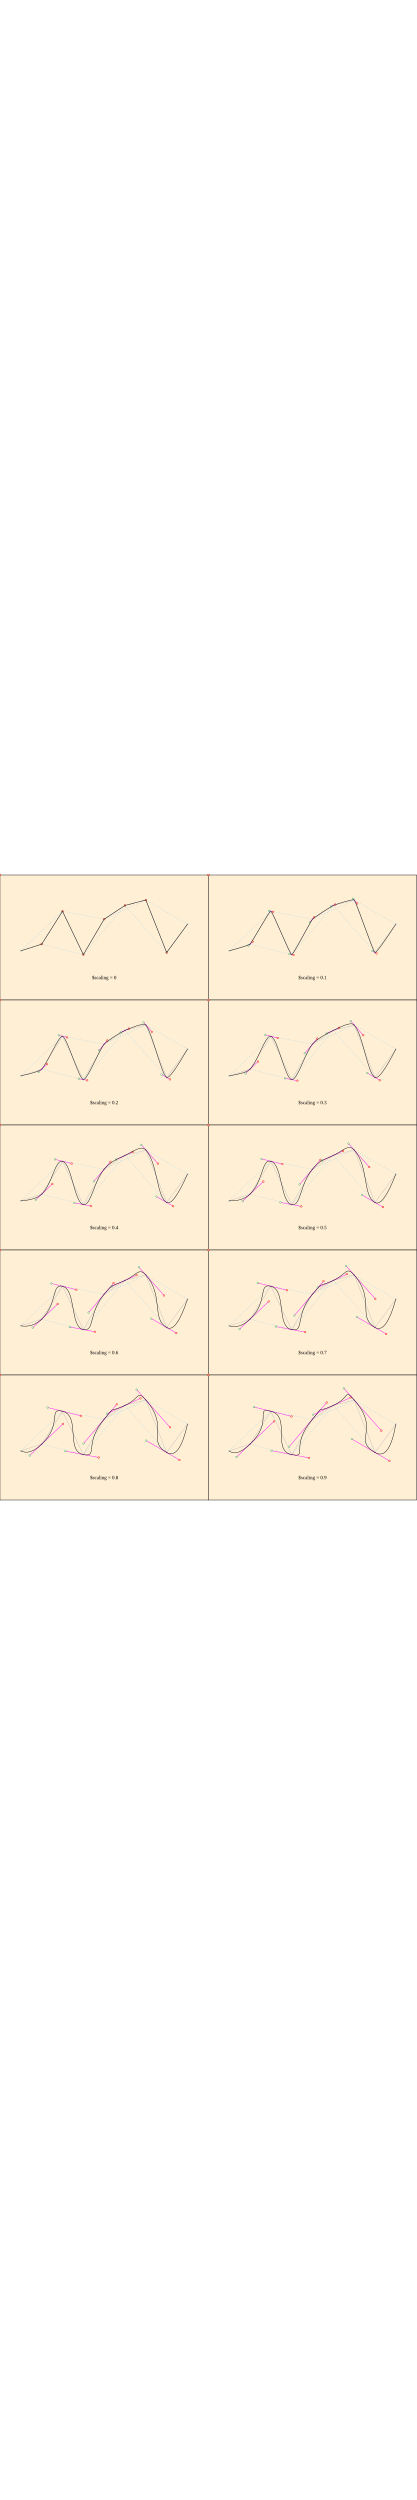
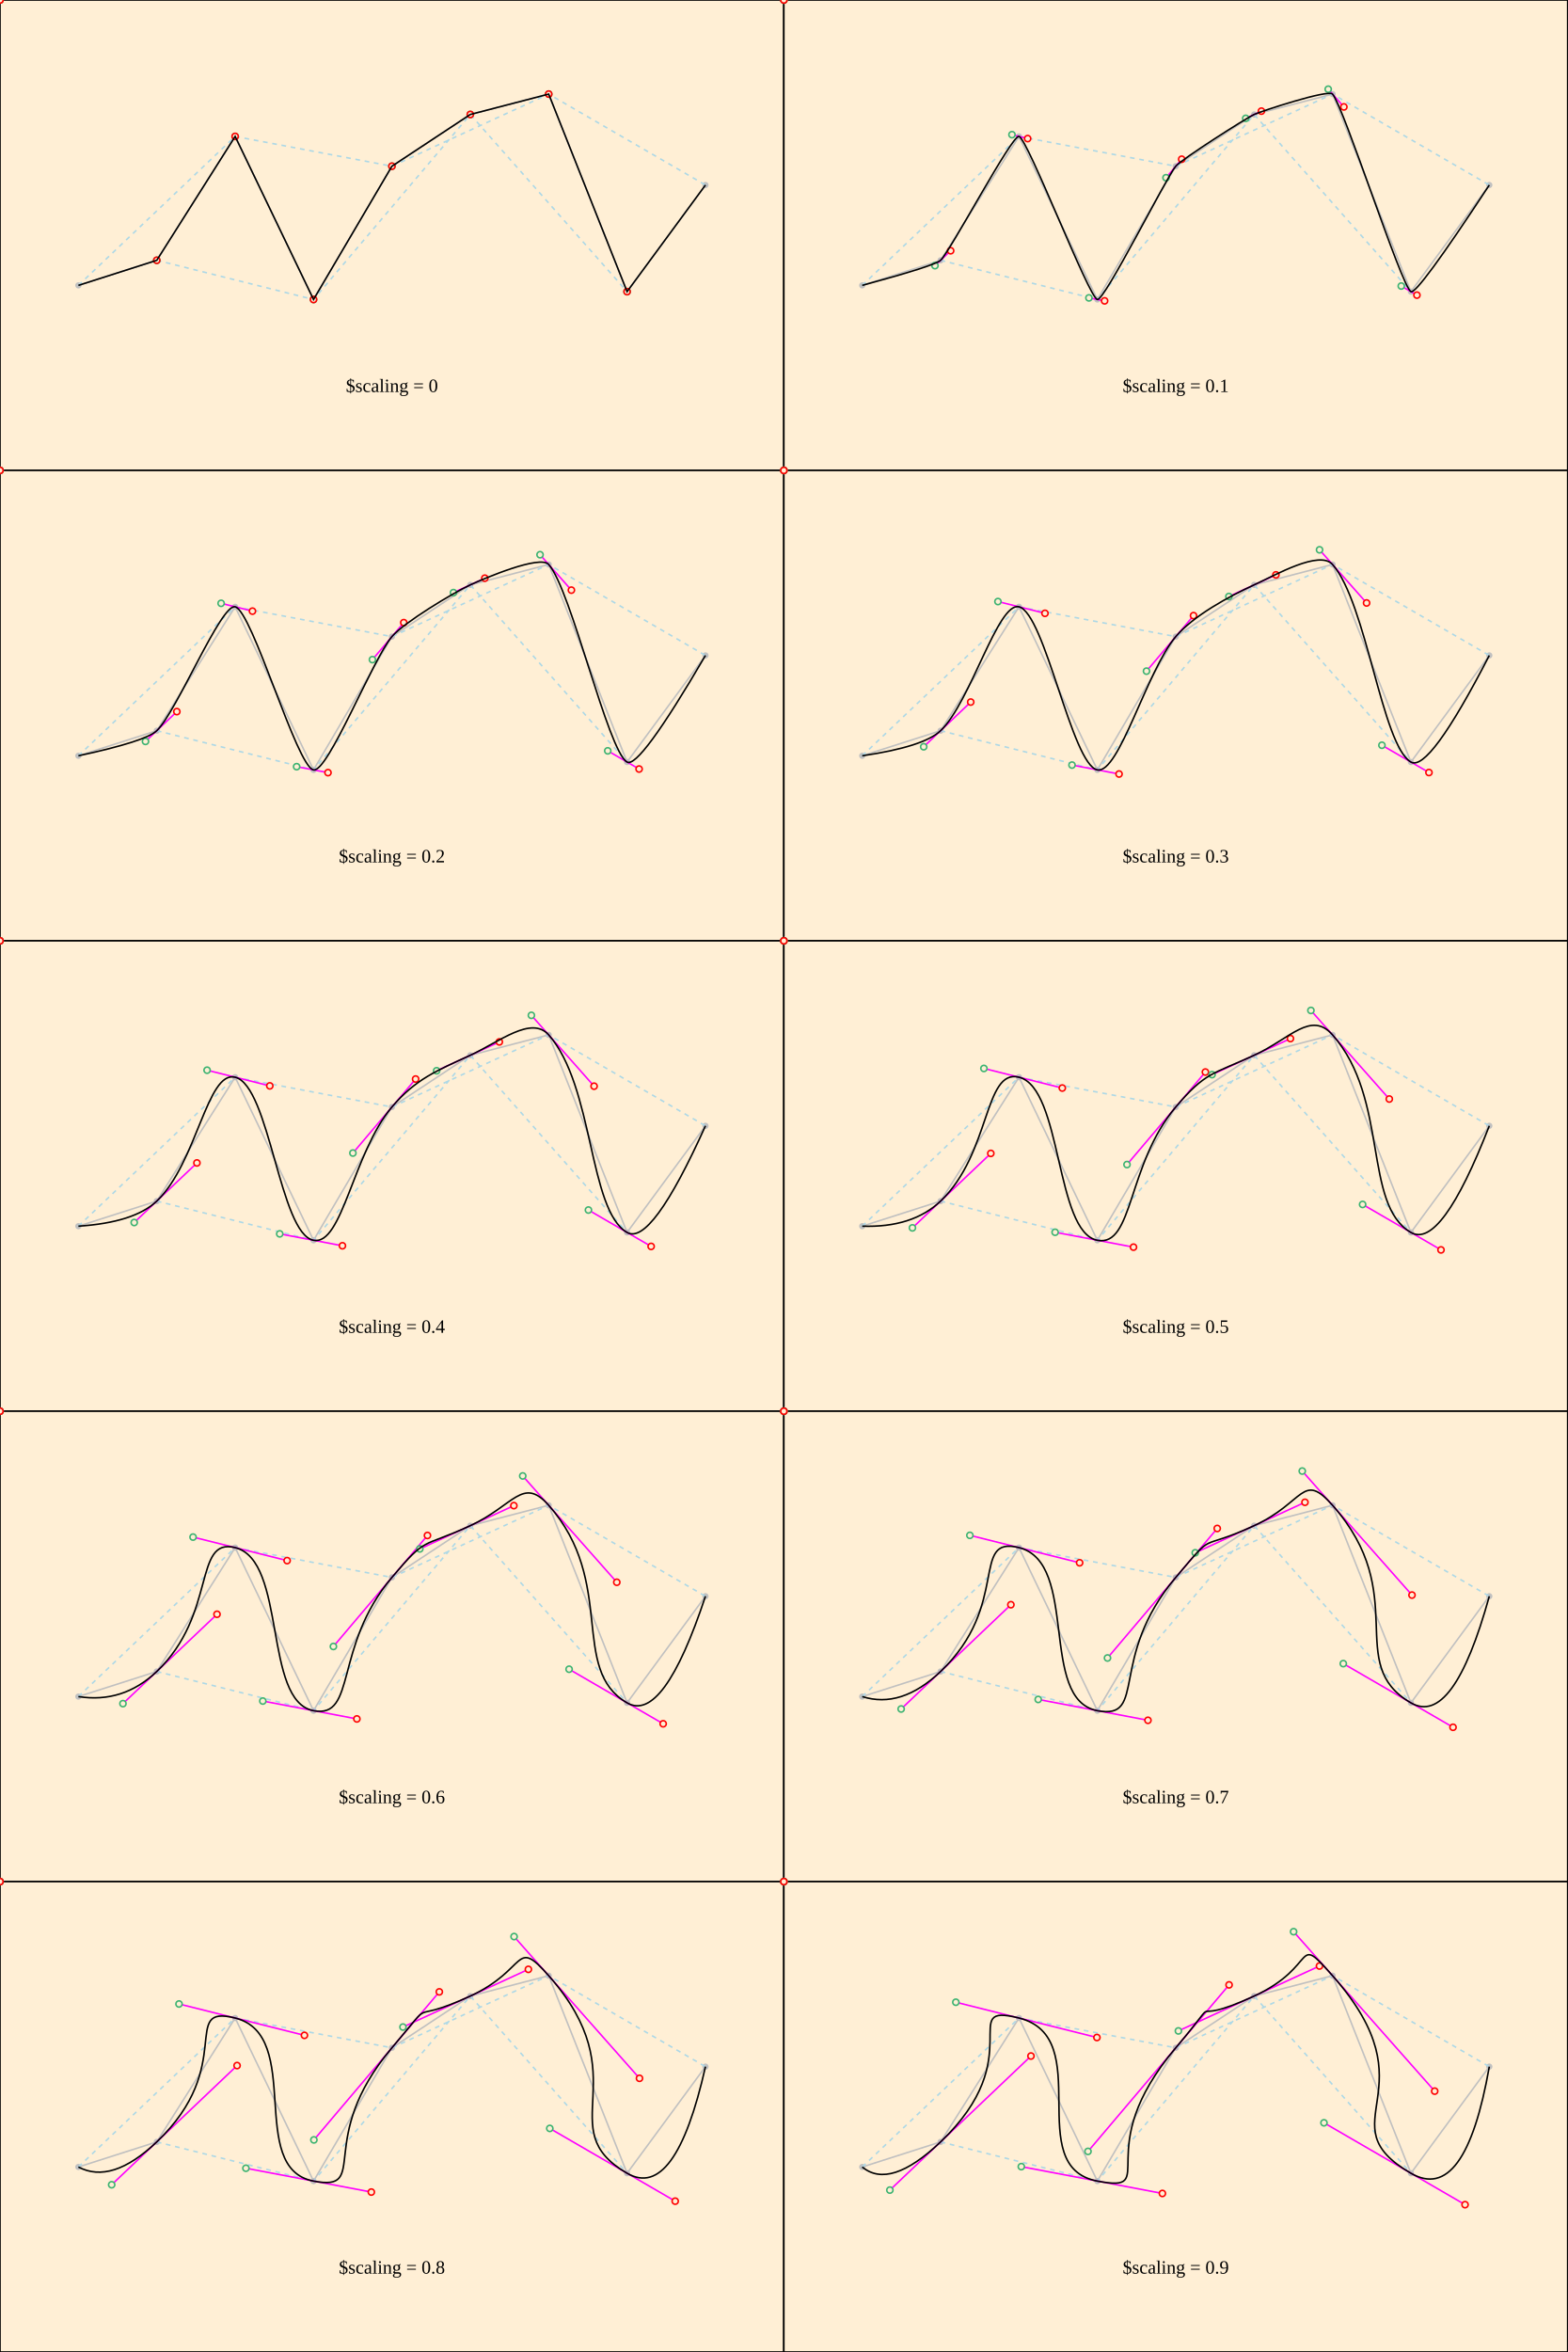
- <svg xmlns="http://www.w3.org/2000/svg" width="100" height="600" viewBox="0 0 1000 1800">
+ <svg xmlns="http://www.w3.org/2000/svg" width="1000" viewBox="0 0 1000 1500" preserveAspectRatio="xMinYMin meet">
  <g transform="translate(0, 0)">
    <g>
      <style type="text/css">
            .backgroundColor {
                fill: papayawhip;
            }
            .mainLine {
                fill: none;
                stroke: silver;
                stroke-width: 1;
            }
            .mainCircle {
                fill: silver;
            }
            .alternatingLine {
                fill: none;
                stroke: lightblue;
                stroke-width: 1;
                stroke-dasharray: 3 3;
            }
            .anchorLine {
                stroke: magenta;
                stroke-width: 1;
            }
            .anchorCircle1 {
                stroke: mediumseagreen;
                stroke-width: 1;
                fill: papayawhip;
            }
            .anchorCircle2 {
                stroke: red;
                stroke-width: 1;
                fill: papayawhip;
            }</style>
      <rect x="0" y="0" width="500" height="300" stroke="black" stroke-width="1" class="backgroundColor" />
      <circle class="mainCircle" cx="50" cy="182" r="2" />
      <circle class="mainCircle" cx="100" cy="166" r="2" />
      <circle class="mainCircle" cx="150" cy="87" r="2" />
      <circle class="mainCircle" cx="200" cy="191" r="2" />
      <circle class="mainCircle" cx="250" cy="106" r="2" />
      <circle class="mainCircle" cx="300" cy="73" r="2" />
      <circle class="mainCircle" cx="350" cy="60" r="2" />
      <circle class="mainCircle" cx="400" cy="186" r="2" />
      <circle class="mainCircle" cx="450" cy="118" r="2" />
      <polyline class="mainLine" points="50,182 100,166 150,87 200,191 250,106 300,73 350,60 400,186 450,118" />
      <polyline class="alternatingLine" points="100,166 200,191 300,73 400,186" />
      <polyline class="alternatingLine" points="50,182 150,87 250,106 350,60 450,118" />
      <line class="anchorLine" x1="100" y1="166" x2="100" y2="166" />
      <circle class="anchorCircle1" cx="100" cy="166" r="2" />
      <circle class="anchorCircle2" cx="100" cy="166" r="2" />
      <line class="anchorLine" x1="150" y1="87" x2="150" y2="87" />
      <circle class="anchorCircle1" cx="150" cy="87" r="2" />
      <circle class="anchorCircle2" cx="150" cy="87" r="2" />
      <line class="anchorLine" x1="200" y1="191" x2="200" y2="191" />
      <circle class="anchorCircle1" cx="200" cy="191" r="2" />
      <circle class="anchorCircle2" cx="200" cy="191" r="2" />
      <line class="anchorLine" x1="250" y1="106" x2="250" y2="106" />
      <circle class="anchorCircle1" cx="250" cy="106" r="2" />
      <circle class="anchorCircle2" cx="250" cy="106" r="2" />
      <line class="anchorLine" x1="300" y1="73" x2="300" y2="73" />
      <circle class="anchorCircle1" cx="300" cy="73" r="2" />
      <circle class="anchorCircle2" cx="300" cy="73" r="2" />
      <line class="anchorLine" x1="350" y1="60" x2="350" y2="60" />
      <circle class="anchorCircle1" cx="350" cy="60" r="2" />
      <circle class="anchorCircle2" cx="350" cy="60" r="2" />
      <line class="anchorLine" x1="400" y1="186" x2="400" y2="186" />
      <circle class="anchorCircle1" cx="400" cy="186" r="2" />
      <circle class="anchorCircle2" cx="400" cy="186" r="2" />
      <line class="anchorLine" x1="" y1="" x2="" y2="" />
      <circle class="anchorCircle1" cx="" cy="" r="2" />
      <circle class="anchorCircle2" cx="" cy="" r="2" />
      <line class="anchorLine" x1="" y1="" x2="" y2="" />
      <circle class="anchorCircle1" cx="" cy="" r="2" />
      <circle class="anchorCircle2" cx="" cy="" r="2" />
      <path d="M50,182 Q100,166 100,166 C100,166 150,87 150,87 C150,87 200,191 200,191 C200,191 250,106 250,106 C250,106 300,73 300,73 C300,73 350,60 350,60 C350,60 400,186 400,186 Q400,186 450,118" stroke="black" stroke-width="1" fill="none" />
    </g>
    <text x="250" y="250" text-anchor="middle">$scaling = 0</text>
  </g>
  <g transform="translate(500, 0)">
    <g>
      <style type="text/css">
            .backgroundColor {
                fill: papayawhip;
            }
            .mainLine {
                fill: none;
                stroke: silver;
                stroke-width: 1;
            }
            .mainCircle {
                fill: silver;
            }
            .alternatingLine {
                fill: none;
                stroke: lightblue;
                stroke-width: 1;
                stroke-dasharray: 3 3;
            }
            .anchorLine {
                stroke: magenta;
                stroke-width: 1;
            }
            .anchorCircle1 {
                stroke: mediumseagreen;
                stroke-width: 1;
                fill: papayawhip;
            }
            .anchorCircle2 {
                stroke: red;
                stroke-width: 1;
                fill: papayawhip;
            }</style>
      <rect x="0" y="0" width="500" height="300" stroke="black" stroke-width="1" class="backgroundColor" />
      <circle class="mainCircle" cx="50" cy="182" r="2" />
      <circle class="mainCircle" cx="100" cy="166" r="2" />
      <circle class="mainCircle" cx="150" cy="87" r="2" />
      <circle class="mainCircle" cx="200" cy="191" r="2" />
      <circle class="mainCircle" cx="250" cy="106" r="2" />
      <circle class="mainCircle" cx="300" cy="73" r="2" />
      <circle class="mainCircle" cx="350" cy="60" r="2" />
      <circle class="mainCircle" cx="400" cy="186" r="2" />
      <circle class="mainCircle" cx="450" cy="118" r="2" />
      <polyline class="mainLine" points="50,182 100,166 150,87 200,191 250,106 300,73 350,60 400,186 450,118" />
      <polyline class="alternatingLine" points="100,166 200,191 300,73 400,186" />
      <polyline class="alternatingLine" points="50,182 150,87 250,106 350,60 450,118" />
      <line class="anchorLine" x1="96.404" y1="169.416" x2="106.404" y2="159.916" />
      <circle class="anchorCircle1" cx="96.404" cy="169.416" r="2" />
      <circle class="anchorCircle2" cx="106.404" cy="159.916" r="2" />
      <line class="anchorLine" x1="145.524" y1="85.881" x2="155.524" y2="88.381" />
      <circle class="anchorCircle1" cx="145.524" cy="85.881" r="2" />
      <circle class="anchorCircle2" cx="155.524" cy="88.381" r="2" />
      <line class="anchorLine" x1="194.608" y1="189.976" x2="204.608" y2="191.876" />
      <circle class="anchorCircle1" cx="194.608" cy="189.976" r="2" />
      <circle class="anchorCircle2" cx="204.608" cy="191.876" r="2" />
      <line class="anchorLine" x1="243.779" y1="113.341" x2="253.779" y2="101.541" />
      <circle class="anchorCircle1" cx="243.779" cy="113.341" r="2" />
      <circle class="anchorCircle2" cx="253.779" cy="101.541" r="2" />
      <line class="anchorLine" x1="294.63" y1="75.47" x2="304.63" y2="70.87" />
      <circle class="anchorCircle1" cx="294.63" cy="75.47" r="2" />
      <circle class="anchorCircle2" cx="304.63" cy="70.87" r="2" />
      <line class="anchorLine" x1="347.241" y1="56.882" x2="357.241" y2="68.182" />
      <circle class="anchorCircle1" cx="347.241" cy="56.882" r="2" />
      <circle class="anchorCircle2" cx="357.241" cy="68.182" r="2" />
      <line class="anchorLine" x1="393.837" y1="182.426" x2="403.837" y2="188.226" />
      <circle class="anchorCircle1" cx="393.837" cy="182.426" r="2" />
      <circle class="anchorCircle2" cx="403.837" cy="188.226" r="2" />
      <line class="anchorLine" x1="" y1="" x2="" y2="" />
      <circle class="anchorCircle1" cx="" cy="" r="2" />
      <circle class="anchorCircle2" cx="" cy="" r="2" />
      <line class="anchorLine" x1="" y1="" x2="" y2="" />
      <circle class="anchorCircle1" cx="" cy="" r="2" />
      <circle class="anchorCircle2" cx="" cy="" r="2" />
      <path d="M50,182 Q96.404,169.416 100,166 C106.404,159.916 145.524,85.881 150,87 C155.524,88.381 194.608,189.976 200,191 C204.608,191.876 243.779,113.341 250,106 C253.779,101.541 294.63,75.47 300,73 C304.63,70.87 347.241,56.882 350,60 C357.241,68.182 393.837,182.426 400,186 Q403.837,188.226 450,118" stroke="black" stroke-width="1" fill="none" />
    </g>
    <text x="250" y="250" text-anchor="middle">$scaling = 0.1</text>
  </g>
  <g transform="translate(0, 300)">
    <g>
      <style type="text/css">
            .backgroundColor {
                fill: papayawhip;
            }
            .mainLine {
                fill: none;
                stroke: silver;
                stroke-width: 1;
            }
            .mainCircle {
                fill: silver;
            }
            .alternatingLine {
                fill: none;
                stroke: lightblue;
                stroke-width: 1;
                stroke-dasharray: 3 3;
            }
            .anchorLine {
                stroke: magenta;
                stroke-width: 1;
            }
            .anchorCircle1 {
                stroke: mediumseagreen;
                stroke-width: 1;
                fill: papayawhip;
            }
            .anchorCircle2 {
                stroke: red;
                stroke-width: 1;
                fill: papayawhip;
            }</style>
      <rect x="0" y="0" width="500" height="300" stroke="black" stroke-width="1" class="backgroundColor" />
      <circle class="mainCircle" cx="50" cy="182" r="2" />
      <circle class="mainCircle" cx="100" cy="166" r="2" />
      <circle class="mainCircle" cx="150" cy="87" r="2" />
      <circle class="mainCircle" cx="200" cy="191" r="2" />
      <circle class="mainCircle" cx="250" cy="106" r="2" />
      <circle class="mainCircle" cx="300" cy="73" r="2" />
      <circle class="mainCircle" cx="350" cy="60" r="2" />
      <circle class="mainCircle" cx="400" cy="186" r="2" />
      <circle class="mainCircle" cx="450" cy="118" r="2" />
      <polyline class="mainLine" points="50,182 100,166 150,87 200,191 250,106 300,73 350,60 400,186 450,118" />
      <polyline class="alternatingLine" points="100,166 200,191 300,73 400,186" />
      <polyline class="alternatingLine" points="50,182 150,87 250,106 350,60 450,118" />
      <line class="anchorLine" x1="92.808" y1="172.832" x2="112.808" y2="153.832" />
      <circle class="anchorCircle1" cx="92.808" cy="172.832" r="2" />
      <circle class="anchorCircle2" cx="112.808" cy="153.832" r="2" />
      <line class="anchorLine" x1="141.048" y1="84.762" x2="161.048" y2="89.762" />
      <circle class="anchorCircle1" cx="141.048" cy="84.762" r="2" />
      <circle class="anchorCircle2" cx="161.048" cy="89.762" r="2" />
      <line class="anchorLine" x1="189.216" y1="188.951" x2="209.216" y2="192.751" />
      <circle class="anchorCircle1" cx="189.216" cy="188.951" r="2" />
      <circle class="anchorCircle2" cx="209.216" cy="192.751" r="2" />
      <line class="anchorLine" x1="237.558" y1="120.681" x2="257.558" y2="97.081" />
      <circle class="anchorCircle1" cx="237.558" cy="120.681" r="2" />
      <circle class="anchorCircle2" cx="257.558" cy="97.081" r="2" />
      <line class="anchorLine" x1="289.261" y1="77.94" x2="309.261" y2="68.74" />
      <circle class="anchorCircle1" cx="289.261" cy="77.94" r="2" />
      <circle class="anchorCircle2" cx="309.261" cy="68.74" r="2" />
      <line class="anchorLine" x1="344.481" y1="53.764" x2="364.481" y2="76.364" />
      <circle class="anchorCircle1" cx="344.481" cy="53.764" r="2" />
      <circle class="anchorCircle2" cx="364.481" cy="76.364" r="2" />
      <line class="anchorLine" x1="387.674" y1="178.851" x2="407.674" y2="190.451" />
      <circle class="anchorCircle1" cx="387.674" cy="178.851" r="2" />
      <circle class="anchorCircle2" cx="407.674" cy="190.451" r="2" />
      <line class="anchorLine" x1="" y1="" x2="" y2="" />
      <circle class="anchorCircle1" cx="" cy="" r="2" />
      <circle class="anchorCircle2" cx="" cy="" r="2" />
      <line class="anchorLine" x1="" y1="" x2="" y2="" />
      <circle class="anchorCircle1" cx="" cy="" r="2" />
      <circle class="anchorCircle2" cx="" cy="" r="2" />
      <path d="M50,182 Q92.808,172.832 100,166 C112.808,153.832 141.048,84.762 150,87 C161.048,89.762 189.216,188.951 200,191 C209.216,192.751 237.558,120.681 250,106 C257.558,97.081 289.261,77.94 300,73 C309.261,68.74 344.481,53.764 350,60 C364.481,76.364 387.674,178.851 400,186 Q407.674,190.451 450,118" stroke="black" stroke-width="1" fill="none" />
    </g>
    <text x="250" y="250" text-anchor="middle">$scaling = 0.2</text>
  </g>
  <g transform="translate(500, 300)">
    <g>
      <style type="text/css">
            .backgroundColor {
                fill: papayawhip;
            }
            .mainLine {
                fill: none;
                stroke: silver;
                stroke-width: 1;
            }
            .mainCircle {
                fill: silver;
            }
            .alternatingLine {
                fill: none;
                stroke: lightblue;
                stroke-width: 1;
                stroke-dasharray: 3 3;
            }
            .anchorLine {
                stroke: magenta;
                stroke-width: 1;
            }
            .anchorCircle1 {
                stroke: mediumseagreen;
                stroke-width: 1;
                fill: papayawhip;
            }
            .anchorCircle2 {
                stroke: red;
                stroke-width: 1;
                fill: papayawhip;
            }</style>
      <rect x="0" y="0" width="500" height="300" stroke="black" stroke-width="1" class="backgroundColor" />
      <circle class="mainCircle" cx="50" cy="182" r="2" />
      <circle class="mainCircle" cx="100" cy="166" r="2" />
      <circle class="mainCircle" cx="150" cy="87" r="2" />
      <circle class="mainCircle" cx="200" cy="191" r="2" />
      <circle class="mainCircle" cx="250" cy="106" r="2" />
      <circle class="mainCircle" cx="300" cy="73" r="2" />
      <circle class="mainCircle" cx="350" cy="60" r="2" />
      <circle class="mainCircle" cx="400" cy="186" r="2" />
      <circle class="mainCircle" cx="450" cy="118" r="2" />
      <polyline class="mainLine" points="50,182 100,166 150,87 200,191 250,106 300,73 350,60 400,186 450,118" />
      <polyline class="alternatingLine" points="100,166 200,191 300,73 400,186" />
      <polyline class="alternatingLine" points="50,182 150,87 250,106 350,60 450,118" />
      <line class="anchorLine" x1="89.212" y1="176.248" x2="119.212" y2="147.748" />
      <circle class="anchorCircle1" cx="89.212" cy="176.248" r="2" />
      <circle class="anchorCircle2" cx="119.212" cy="147.748" r="2" />
      <line class="anchorLine" x1="136.573" y1="83.643" x2="166.573" y2="91.143" />
      <circle class="anchorCircle1" cx="136.573" cy="83.643" r="2" />
      <circle class="anchorCircle2" cx="166.573" cy="91.143" r="2" />
      <line class="anchorLine" x1="183.824" y1="187.927" x2="213.824" y2="193.627" />
      <circle class="anchorCircle1" cx="183.824" cy="187.927" r="2" />
      <circle class="anchorCircle2" cx="213.824" cy="193.627" r="2" />
      <line class="anchorLine" x1="231.337" y1="128.022" x2="261.337" y2="92.622" />
      <circle class="anchorCircle1" cx="231.337" cy="128.022" r="2" />
      <circle class="anchorCircle2" cx="261.337" cy="92.622" r="2" />
      <line class="anchorLine" x1="283.891" y1="80.41" x2="313.891" y2="66.61" />
      <circle class="anchorCircle1" cx="283.891" cy="80.41" r="2" />
      <circle class="anchorCircle2" cx="313.891" cy="66.61" r="2" />
      <line class="anchorLine" x1="341.722" y1="50.645" x2="371.722" y2="84.545" />
      <circle class="anchorCircle1" cx="341.722" cy="50.645" r="2" />
      <circle class="anchorCircle2" cx="371.722" cy="84.545" r="2" />
      <line class="anchorLine" x1="381.512" y1="175.277" x2="411.512" y2="192.677" />
      <circle class="anchorCircle1" cx="381.512" cy="175.277" r="2" />
      <circle class="anchorCircle2" cx="411.512" cy="192.677" r="2" />
      <line class="anchorLine" x1="" y1="" x2="" y2="" />
      <circle class="anchorCircle1" cx="" cy="" r="2" />
      <circle class="anchorCircle2" cx="" cy="" r="2" />
      <line class="anchorLine" x1="" y1="" x2="" y2="" />
      <circle class="anchorCircle1" cx="" cy="" r="2" />
      <circle class="anchorCircle2" cx="" cy="" r="2" />
      <path d="M50,182 Q89.212,176.248 100,166 C119.212,147.748 136.573,83.643 150,87 C166.573,91.143 183.824,187.927 200,191 C213.824,193.627 231.337,128.022 250,106 C261.337,92.622 283.891,80.41 300,73 C313.891,66.61 341.722,50.645 350,60 C371.722,84.545 381.512,175.277 400,186 Q411.512,192.677 450,118" stroke="black" stroke-width="1" fill="none" />
    </g>
    <text x="250" y="250" text-anchor="middle">$scaling = 0.3</text>
  </g>
  <g transform="translate(0, 600)">
    <g>
      <style type="text/css">
            .backgroundColor {
                fill: papayawhip;
            }
            .mainLine {
                fill: none;
                stroke: silver;
                stroke-width: 1;
            }
            .mainCircle {
                fill: silver;
            }
            .alternatingLine {
                fill: none;
                stroke: lightblue;
                stroke-width: 1;
                stroke-dasharray: 3 3;
            }
            .anchorLine {
                stroke: magenta;
                stroke-width: 1;
            }
            .anchorCircle1 {
                stroke: mediumseagreen;
                stroke-width: 1;
                fill: papayawhip;
            }
            .anchorCircle2 {
                stroke: red;
                stroke-width: 1;
                fill: papayawhip;
            }</style>
      <rect x="0" y="0" width="500" height="300" stroke="black" stroke-width="1" class="backgroundColor" />
      <circle class="mainCircle" cx="50" cy="182" r="2" />
      <circle class="mainCircle" cx="100" cy="166" r="2" />
      <circle class="mainCircle" cx="150" cy="87" r="2" />
      <circle class="mainCircle" cx="200" cy="191" r="2" />
      <circle class="mainCircle" cx="250" cy="106" r="2" />
      <circle class="mainCircle" cx="300" cy="73" r="2" />
      <circle class="mainCircle" cx="350" cy="60" r="2" />
      <circle class="mainCircle" cx="400" cy="186" r="2" />
      <circle class="mainCircle" cx="450" cy="118" r="2" />
      <polyline class="mainLine" points="50,182 100,166 150,87 200,191 250,106 300,73 350,60 400,186 450,118" />
      <polyline class="alternatingLine" points="100,166 200,191 300,73 400,186" />
      <polyline class="alternatingLine" points="50,182 150,87 250,106 350,60 450,118" />
      <line class="anchorLine" x1="85.616" y1="179.665" x2="125.616" y2="141.665" />
      <circle class="anchorCircle1" cx="85.616" cy="179.665" r="2" />
      <circle class="anchorCircle2" cx="125.616" cy="141.665" r="2" />
      <line class="anchorLine" x1="132.097" y1="82.524" x2="172.097" y2="92.524" />
      <circle class="anchorCircle1" cx="132.097" cy="82.524" r="2" />
      <circle class="anchorCircle2" cx="172.097" cy="92.524" r="2" />
      <line class="anchorLine" x1="178.432" y1="186.902" x2="218.432" y2="194.502" />
      <circle class="anchorCircle1" cx="178.432" cy="186.902" r="2" />
      <circle class="anchorCircle2" cx="218.432" cy="194.502" r="2" />
      <line class="anchorLine" x1="225.117" y1="135.362" x2="265.117" y2="88.162" />
      <circle class="anchorCircle1" cx="225.117" cy="135.362" r="2" />
      <circle class="anchorCircle2" cx="265.117" cy="88.162" r="2" />
      <line class="anchorLine" x1="278.522" y1="82.88" x2="318.522" y2="64.48" />
      <circle class="anchorCircle1" cx="278.522" cy="82.88" r="2" />
      <circle class="anchorCircle2" cx="318.522" cy="64.48" r="2" />
      <line class="anchorLine" x1="338.962" y1="47.527" x2="378.962" y2="92.727" />
      <circle class="anchorCircle1" cx="338.962" cy="47.527" r="2" />
      <circle class="anchorCircle2" cx="378.962" cy="92.727" r="2" />
      <line class="anchorLine" x1="375.349" y1="171.702" x2="415.349" y2="194.902" />
      <circle class="anchorCircle1" cx="375.349" cy="171.702" r="2" />
      <circle class="anchorCircle2" cx="415.349" cy="194.902" r="2" />
      <line class="anchorLine" x1="" y1="" x2="" y2="" />
      <circle class="anchorCircle1" cx="" cy="" r="2" />
      <circle class="anchorCircle2" cx="" cy="" r="2" />
      <line class="anchorLine" x1="" y1="" x2="" y2="" />
      <circle class="anchorCircle1" cx="" cy="" r="2" />
      <circle class="anchorCircle2" cx="" cy="" r="2" />
      <path d="M50,182 Q85.616,179.665 100,166 C125.616,141.665 132.097,82.524 150,87 C172.097,92.524 178.432,186.902 200,191 C218.432,194.502 225.117,135.362 250,106 C265.117,88.162 278.522,82.88 300,73 C318.522,64.48 338.962,47.527 350,60 C378.962,92.727 375.349,171.702 400,186 Q415.349,194.902 450,118" stroke="black" stroke-width="1" fill="none" />
    </g>
    <text x="250" y="250" text-anchor="middle">$scaling = 0.4</text>
  </g>
  <g transform="translate(500, 600)">
    <g>
      <style type="text/css">
            .backgroundColor {
                fill: papayawhip;
            }
            .mainLine {
                fill: none;
                stroke: silver;
                stroke-width: 1;
            }
            .mainCircle {
                fill: silver;
            }
            .alternatingLine {
                fill: none;
                stroke: lightblue;
                stroke-width: 1;
                stroke-dasharray: 3 3;
            }
            .anchorLine {
                stroke: magenta;
                stroke-width: 1;
            }
            .anchorCircle1 {
                stroke: mediumseagreen;
                stroke-width: 1;
                fill: papayawhip;
            }
            .anchorCircle2 {
                stroke: red;
                stroke-width: 1;
                fill: papayawhip;
            }</style>
      <rect x="0" y="0" width="500" height="300" stroke="black" stroke-width="1" class="backgroundColor" />
      <circle class="mainCircle" cx="50" cy="182" r="2" />
      <circle class="mainCircle" cx="100" cy="166" r="2" />
      <circle class="mainCircle" cx="150" cy="87" r="2" />
      <circle class="mainCircle" cx="200" cy="191" r="2" />
      <circle class="mainCircle" cx="250" cy="106" r="2" />
      <circle class="mainCircle" cx="300" cy="73" r="2" />
      <circle class="mainCircle" cx="350" cy="60" r="2" />
      <circle class="mainCircle" cx="400" cy="186" r="2" />
      <circle class="mainCircle" cx="450" cy="118" r="2" />
      <polyline class="mainLine" points="50,182 100,166 150,87 200,191 250,106 300,73 350,60 400,186 450,118" />
      <polyline class="alternatingLine" points="100,166 200,191 300,73 400,186" />
      <polyline class="alternatingLine" points="50,182 150,87 250,106 350,60 450,118" />
      <line class="anchorLine" x1="82.02" y1="183.081" x2="132.02" y2="135.581" />
      <circle class="anchorCircle1" cx="82.02" cy="183.081" r="2" />
      <circle class="anchorCircle2" cx="132.02" cy="135.581" r="2" />
      <line class="anchorLine" x1="127.621" y1="81.405" x2="177.621" y2="93.905" />
      <circle class="anchorCircle1" cx="127.621" cy="81.405" r="2" />
      <circle class="anchorCircle2" cx="177.621" cy="93.905" r="2" />
      <line class="anchorLine" x1="173.04" y1="185.878" x2="223.04" y2="195.378" />
      <circle class="anchorCircle1" cx="173.04" cy="185.878" r="2" />
      <circle class="anchorCircle2" cx="223.04" cy="195.378" r="2" />
      <line class="anchorLine" x1="218.896" y1="142.703" x2="268.896" y2="83.703" />
      <circle class="anchorCircle1" cx="218.896" cy="142.703" r="2" />
      <circle class="anchorCircle2" cx="268.896" cy="83.703" r="2" />
      <line class="anchorLine" x1="273.152" y1="85.35" x2="323.152" y2="62.35" />
      <circle class="anchorCircle1" cx="273.152" cy="85.35" r="2" />
      <circle class="anchorCircle2" cx="323.152" cy="62.35" r="2" />
      <line class="anchorLine" x1="336.203" y1="44.409" x2="386.203" y2="100.909" />
      <circle class="anchorCircle1" cx="336.203" cy="44.409" r="2" />
      <circle class="anchorCircle2" cx="386.203" cy="100.909" r="2" />
      <line class="anchorLine" x1="369.186" y1="168.128" x2="419.186" y2="197.128" />
      <circle class="anchorCircle1" cx="369.186" cy="168.128" r="2" />
      <circle class="anchorCircle2" cx="419.186" cy="197.128" r="2" />
      <line class="anchorLine" x1="" y1="" x2="" y2="" />
      <circle class="anchorCircle1" cx="" cy="" r="2" />
      <circle class="anchorCircle2" cx="" cy="" r="2" />
      <line class="anchorLine" x1="" y1="" x2="" y2="" />
      <circle class="anchorCircle1" cx="" cy="" r="2" />
      <circle class="anchorCircle2" cx="" cy="" r="2" />
      <path d="M50,182 Q82.02,183.081 100,166 C132.02,135.581 127.621,81.405 150,87 C177.621,93.905 173.04,185.878 200,191 C223.04,195.378 218.896,142.703 250,106 C268.896,83.703 273.152,85.35 300,73 C323.152,62.35 336.203,44.409 350,60 C386.203,100.909 369.186,168.128 400,186 Q419.186,197.128 450,118" stroke="black" stroke-width="1" fill="none" />
    </g>
    <text x="250" y="250" text-anchor="middle">$scaling = 0.5</text>
  </g>
  <g transform="translate(0, 900)">
    <g>
      <style type="text/css">
            .backgroundColor {
                fill: papayawhip;
            }
            .mainLine {
                fill: none;
                stroke: silver;
                stroke-width: 1;
            }
            .mainCircle {
                fill: silver;
            }
            .alternatingLine {
                fill: none;
                stroke: lightblue;
                stroke-width: 1;
                stroke-dasharray: 3 3;
            }
            .anchorLine {
                stroke: magenta;
                stroke-width: 1;
            }
            .anchorCircle1 {
                stroke: mediumseagreen;
                stroke-width: 1;
                fill: papayawhip;
            }
            .anchorCircle2 {
                stroke: red;
                stroke-width: 1;
                fill: papayawhip;
            }</style>
      <rect x="0" y="0" width="500" height="300" stroke="black" stroke-width="1" class="backgroundColor" />
      <circle class="mainCircle" cx="50" cy="182" r="2" />
      <circle class="mainCircle" cx="100" cy="166" r="2" />
      <circle class="mainCircle" cx="150" cy="87" r="2" />
      <circle class="mainCircle" cx="200" cy="191" r="2" />
      <circle class="mainCircle" cx="250" cy="106" r="2" />
      <circle class="mainCircle" cx="300" cy="73" r="2" />
      <circle class="mainCircle" cx="350" cy="60" r="2" />
      <circle class="mainCircle" cx="400" cy="186" r="2" />
      <circle class="mainCircle" cx="450" cy="118" r="2" />
      <polyline class="mainLine" points="50,182 100,166 150,87 200,191 250,106 300,73 350,60 400,186 450,118" />
      <polyline class="alternatingLine" points="100,166 200,191 300,73 400,186" />
      <polyline class="alternatingLine" points="50,182 150,87 250,106 350,60 450,118" />
      <line class="anchorLine" x1="78.424" y1="186.497" x2="138.424" y2="129.497" />
      <circle class="anchorCircle1" cx="78.424" cy="186.497" r="2" />
      <circle class="anchorCircle2" cx="138.424" cy="129.497" r="2" />
      <line class="anchorLine" x1="123.145" y1="80.286" x2="183.145" y2="95.286" />
      <circle class="anchorCircle1" cx="123.145" cy="80.286" r="2" />
      <circle class="anchorCircle2" cx="183.145" cy="95.286" r="2" />
      <line class="anchorLine" x1="167.648" y1="184.853" x2="227.648" y2="196.253" />
      <circle class="anchorCircle1" cx="167.648" cy="184.853" r="2" />
      <circle class="anchorCircle2" cx="227.648" cy="196.253" r="2" />
      <line class="anchorLine" x1="212.675" y1="150.044" x2="272.675" y2="79.244" />
      <circle class="anchorCircle1" cx="212.675" cy="150.044" r="2" />
      <circle class="anchorCircle2" cx="272.675" cy="79.244" r="2" />
      <line class="anchorLine" x1="267.783" y1="87.82" x2="327.783" y2="60.22" />
      <circle class="anchorCircle1" cx="267.783" cy="87.82" r="2" />
      <circle class="anchorCircle2" cx="327.783" cy="60.22" r="2" />
      <line class="anchorLine" x1="333.443" y1="41.291" x2="393.443" y2="109.091" />
      <circle class="anchorCircle1" cx="333.443" cy="41.291" r="2" />
      <circle class="anchorCircle2" cx="393.443" cy="109.091" r="2" />
      <line class="anchorLine" x1="363.023" y1="164.553" x2="423.023" y2="199.353" />
      <circle class="anchorCircle1" cx="363.023" cy="164.553" r="2" />
      <circle class="anchorCircle2" cx="423.023" cy="199.353" r="2" />
      <line class="anchorLine" x1="" y1="" x2="" y2="" />
      <circle class="anchorCircle1" cx="" cy="" r="2" />
      <circle class="anchorCircle2" cx="" cy="" r="2" />
      <line class="anchorLine" x1="" y1="" x2="" y2="" />
      <circle class="anchorCircle1" cx="" cy="" r="2" />
      <circle class="anchorCircle2" cx="" cy="" r="2" />
      <path d="M50,182 Q78.424,186.497 100,166 C138.424,129.497 123.145,80.286 150,87 C183.145,95.286 167.648,184.853 200,191 C227.648,196.253 212.675,150.044 250,106 C272.675,79.244 267.783,87.82 300,73 C327.783,60.22 333.443,41.291 350,60 C393.443,109.091 363.023,164.553 400,186 Q423.023,199.353 450,118" stroke="black" stroke-width="1" fill="none" />
    </g>
    <text x="250" y="250" text-anchor="middle">$scaling = 0.6</text>
  </g>
  <g transform="translate(500, 900)">
    <g>
      <style type="text/css">
            .backgroundColor {
                fill: papayawhip;
            }
            .mainLine {
                fill: none;
                stroke: silver;
                stroke-width: 1;
            }
            .mainCircle {
                fill: silver;
            }
            .alternatingLine {
                fill: none;
                stroke: lightblue;
                stroke-width: 1;
                stroke-dasharray: 3 3;
            }
            .anchorLine {
                stroke: magenta;
                stroke-width: 1;
            }
            .anchorCircle1 {
                stroke: mediumseagreen;
                stroke-width: 1;
                fill: papayawhip;
            }
            .anchorCircle2 {
                stroke: red;
                stroke-width: 1;
                fill: papayawhip;
            }</style>
      <rect x="0" y="0" width="500" height="300" stroke="black" stroke-width="1" class="backgroundColor" />
      <circle class="mainCircle" cx="50" cy="182" r="2" />
      <circle class="mainCircle" cx="100" cy="166" r="2" />
      <circle class="mainCircle" cx="150" cy="87" r="2" />
      <circle class="mainCircle" cx="200" cy="191" r="2" />
      <circle class="mainCircle" cx="250" cy="106" r="2" />
      <circle class="mainCircle" cx="300" cy="73" r="2" />
      <circle class="mainCircle" cx="350" cy="60" r="2" />
      <circle class="mainCircle" cx="400" cy="186" r="2" />
      <circle class="mainCircle" cx="450" cy="118" r="2" />
      <polyline class="mainLine" points="50,182 100,166 150,87 200,191 250,106 300,73 350,60 400,186 450,118" />
      <polyline class="alternatingLine" points="100,166 200,191 300,73 400,186" />
      <polyline class="alternatingLine" points="50,182 150,87 250,106 350,60 450,118" />
      <line class="anchorLine" x1="74.828" y1="189.913" x2="144.828" y2="123.413" />
      <circle class="anchorCircle1" cx="74.828" cy="189.913" r="2" />
      <circle class="anchorCircle2" cx="144.828" cy="123.413" r="2" />
      <line class="anchorLine" x1="118.67" y1="79.167" x2="188.67" y2="96.667" />
      <circle class="anchorCircle1" cx="118.67" cy="79.167" r="2" />
      <circle class="anchorCircle2" cx="188.67" cy="96.667" r="2" />
      <line class="anchorLine" x1="162.256" y1="183.829" x2="232.256" y2="197.129" />
      <circle class="anchorCircle1" cx="162.256" cy="183.829" r="2" />
      <circle class="anchorCircle2" cx="232.256" cy="197.129" r="2" />
      <line class="anchorLine" x1="206.454" y1="157.384" x2="276.454" y2="74.784" />
      <circle class="anchorCircle1" cx="206.454" cy="157.384" r="2" />
      <circle class="anchorCircle2" cx="276.454" cy="74.784" r="2" />
      <line class="anchorLine" x1="262.413" y1="90.29" x2="332.413" y2="58.09" />
      <circle class="anchorCircle1" cx="262.413" cy="90.29" r="2" />
      <circle class="anchorCircle2" cx="332.413" cy="58.09" r="2" />
      <line class="anchorLine" x1="330.684" y1="38.173" x2="400.684" y2="117.273" />
      <circle class="anchorCircle1" cx="330.684" cy="38.173" r="2" />
      <circle class="anchorCircle2" cx="400.684" cy="117.273" r="2" />
      <line class="anchorLine" x1="356.86" y1="160.979" x2="426.86" y2="201.579" />
      <circle class="anchorCircle1" cx="356.86" cy="160.979" r="2" />
      <circle class="anchorCircle2" cx="426.86" cy="201.579" r="2" />
      <line class="anchorLine" x1="" y1="" x2="" y2="" />
      <circle class="anchorCircle1" cx="" cy="" r="2" />
      <circle class="anchorCircle2" cx="" cy="" r="2" />
      <line class="anchorLine" x1="" y1="" x2="" y2="" />
      <circle class="anchorCircle1" cx="" cy="" r="2" />
      <circle class="anchorCircle2" cx="" cy="" r="2" />
      <path d="M50,182 Q74.828,189.913 100,166 C144.828,123.413 118.67,79.167 150,87 C188.67,96.667 162.256,183.829 200,191 C232.256,197.129 206.454,157.384 250,106 C276.454,74.784 262.413,90.29 300,73 C332.413,58.09 330.684,38.173 350,60 C400.684,117.273 356.86,160.979 400,186 Q426.86,201.579 450,118" stroke="black" stroke-width="1" fill="none" />
    </g>
    <text x="250" y="250" text-anchor="middle">$scaling = 0.7</text>
  </g>
  <g transform="translate(0, 1200)">
    <g>
      <style type="text/css">
            .backgroundColor {
                fill: papayawhip;
            }
            .mainLine {
                fill: none;
                stroke: silver;
                stroke-width: 1;
            }
            .mainCircle {
                fill: silver;
            }
            .alternatingLine {
                fill: none;
                stroke: lightblue;
                stroke-width: 1;
                stroke-dasharray: 3 3;
            }
            .anchorLine {
                stroke: magenta;
                stroke-width: 1;
            }
            .anchorCircle1 {
                stroke: mediumseagreen;
                stroke-width: 1;
                fill: papayawhip;
            }
            .anchorCircle2 {
                stroke: red;
                stroke-width: 1;
                fill: papayawhip;
            }</style>
      <rect x="0" y="0" width="500" height="300" stroke="black" stroke-width="1" class="backgroundColor" />
      <circle class="mainCircle" cx="50" cy="182" r="2" />
      <circle class="mainCircle" cx="100" cy="166" r="2" />
      <circle class="mainCircle" cx="150" cy="87" r="2" />
      <circle class="mainCircle" cx="200" cy="191" r="2" />
      <circle class="mainCircle" cx="250" cy="106" r="2" />
      <circle class="mainCircle" cx="300" cy="73" r="2" />
      <circle class="mainCircle" cx="350" cy="60" r="2" />
      <circle class="mainCircle" cx="400" cy="186" r="2" />
      <circle class="mainCircle" cx="450" cy="118" r="2" />
      <polyline class="mainLine" points="50,182 100,166 150,87 200,191 250,106 300,73 350,60 400,186 450,118" />
      <polyline class="alternatingLine" points="100,166 200,191 300,73 400,186" />
      <polyline class="alternatingLine" points="50,182 150,87 250,106 350,60 450,118" />
      <line class="anchorLine" x1="71.232" y1="193.329" x2="151.232" y2="117.329" />
      <circle class="anchorCircle1" cx="71.232" cy="193.329" r="2" />
      <circle class="anchorCircle2" cx="151.232" cy="117.329" r="2" />
      <line class="anchorLine" x1="114.194" y1="78.048" x2="194.194" y2="98.048" />
      <circle class="anchorCircle1" cx="114.194" cy="78.048" r="2" />
      <circle class="anchorCircle2" cx="194.194" cy="98.048" r="2" />
      <line class="anchorLine" x1="156.864" y1="182.804" x2="236.864" y2="198.004" />
      <circle class="anchorCircle1" cx="156.864" cy="182.804" r="2" />
      <circle class="anchorCircle2" cx="236.864" cy="198.004" r="2" />
      <line class="anchorLine" x1="200.233" y1="164.725" x2="280.233" y2="70.325" />
      <circle class="anchorCircle1" cx="200.233" cy="164.725" r="2" />
      <circle class="anchorCircle2" cx="280.233" cy="70.325" r="2" />
      <line class="anchorLine" x1="257.044" y1="92.76" x2="337.044" y2="55.96" />
      <circle class="anchorCircle1" cx="257.044" cy="92.76" r="2" />
      <circle class="anchorCircle2" cx="337.044" cy="55.96" r="2" />
      <line class="anchorLine" x1="327.924" y1="35.055" x2="407.924" y2="125.455" />
      <circle class="anchorCircle1" cx="327.924" cy="35.055" r="2" />
      <circle class="anchorCircle2" cx="407.924" cy="125.455" r="2" />
      <line class="anchorLine" x1="350.698" y1="157.405" x2="430.698" y2="203.805" />
      <circle class="anchorCircle1" cx="350.698" cy="157.405" r="2" />
      <circle class="anchorCircle2" cx="430.698" cy="203.805" r="2" />
      <line class="anchorLine" x1="" y1="" x2="" y2="" />
      <circle class="anchorCircle1" cx="" cy="" r="2" />
      <circle class="anchorCircle2" cx="" cy="" r="2" />
      <line class="anchorLine" x1="" y1="" x2="" y2="" />
      <circle class="anchorCircle1" cx="" cy="" r="2" />
      <circle class="anchorCircle2" cx="" cy="" r="2" />
      <path d="M50,182 Q71.232,193.329 100,166 C151.232,117.329 114.194,78.048 150,87 C194.194,98.048 156.864,182.804 200,191 C236.864,198.004 200.233,164.725 250,106 C280.233,70.325 257.044,92.76 300,73 C337.044,55.96 327.924,35.055 350,60 C407.924,125.455 350.698,157.405 400,186 Q430.698,203.805 450,118" stroke="black" stroke-width="1" fill="none" />
    </g>
    <text x="250" y="250" text-anchor="middle">$scaling = 0.8</text>
  </g>
  <g transform="translate(500, 1200)">
    <g>
      <style type="text/css">
            .backgroundColor {
                fill: papayawhip;
            }
            .mainLine {
                fill: none;
                stroke: silver;
                stroke-width: 1;
            }
            .mainCircle {
                fill: silver;
            }
            .alternatingLine {
                fill: none;
                stroke: lightblue;
                stroke-width: 1;
                stroke-dasharray: 3 3;
            }
            .anchorLine {
                stroke: magenta;
                stroke-width: 1;
            }
            .anchorCircle1 {
                stroke: mediumseagreen;
                stroke-width: 1;
                fill: papayawhip;
            }
            .anchorCircle2 {
                stroke: red;
                stroke-width: 1;
                fill: papayawhip;
            }</style>
      <rect x="0" y="0" width="500" height="300" stroke="black" stroke-width="1" class="backgroundColor" />
      <circle class="mainCircle" cx="50" cy="182" r="2" />
      <circle class="mainCircle" cx="100" cy="166" r="2" />
      <circle class="mainCircle" cx="150" cy="87" r="2" />
      <circle class="mainCircle" cx="200" cy="191" r="2" />
      <circle class="mainCircle" cx="250" cy="106" r="2" />
      <circle class="mainCircle" cx="300" cy="73" r="2" />
      <circle class="mainCircle" cx="350" cy="60" r="2" />
      <circle class="mainCircle" cx="400" cy="186" r="2" />
      <circle class="mainCircle" cx="450" cy="118" r="2" />
      <polyline class="mainLine" points="50,182 100,166 150,87 200,191 250,106 300,73 350,60 400,186 450,118" />
      <polyline class="alternatingLine" points="100,166 200,191 300,73 400,186" />
      <polyline class="alternatingLine" points="50,182 150,87 250,106 350,60 450,118" />
      <line class="anchorLine" x1="67.636" y1="196.745" x2="157.636" y2="111.245" />
      <circle class="anchorCircle1" cx="67.636" cy="196.745" r="2" />
      <circle class="anchorCircle2" cx="157.636" cy="111.245" r="2" />
      <line class="anchorLine" x1="109.718" y1="76.93" x2="199.718" y2="99.43" />
      <circle class="anchorCircle1" cx="109.718" cy="76.93" r="2" />
      <circle class="anchorCircle2" cx="199.718" cy="99.43" r="2" />
      <line class="anchorLine" x1="151.472" y1="181.78" x2="241.472" y2="198.88" />
      <circle class="anchorCircle1" cx="151.472" cy="181.78" r="2" />
      <circle class="anchorCircle2" cx="241.472" cy="198.88" r="2" />
      <line class="anchorLine" x1="194.012" y1="172.066" x2="284.012" y2="65.866" />
      <circle class="anchorCircle1" cx="194.012" cy="172.066" r="2" />
      <circle class="anchorCircle2" cx="284.012" cy="65.866" r="2" />
      <line class="anchorLine" x1="251.674" y1="95.23" x2="341.674" y2="53.83" />
      <circle class="anchorCircle1" cx="251.674" cy="95.23" r="2" />
      <circle class="anchorCircle2" cx="341.674" cy="53.83" r="2" />
      <line class="anchorLine" x1="325.165" y1="31.936" x2="415.165" y2="133.636" />
      <circle class="anchorCircle1" cx="325.165" cy="31.936" r="2" />
      <circle class="anchorCircle2" cx="415.165" cy="133.636" r="2" />
      <line class="anchorLine" x1="344.535" y1="153.83" x2="434.535" y2="206.03" />
      <circle class="anchorCircle1" cx="344.535" cy="153.83" r="2" />
      <circle class="anchorCircle2" cx="434.535" cy="206.03" r="2" />
      <line class="anchorLine" x1="" y1="" x2="" y2="" />
      <circle class="anchorCircle1" cx="" cy="" r="2" />
      <circle class="anchorCircle2" cx="" cy="" r="2" />
      <line class="anchorLine" x1="" y1="" x2="" y2="" />
      <circle class="anchorCircle1" cx="" cy="" r="2" />
      <circle class="anchorCircle2" cx="" cy="" r="2" />
      <path d="M50,182 Q67.636,196.745 100,166 C157.636,111.245 109.718,76.93 150,87 C199.718,99.43 151.472,181.78 200,191 C241.472,198.88 194.012,172.066 250,106 C284.012,65.866 251.674,95.23 300,73 C341.674,53.83 325.165,31.936 350,60 C415.165,133.636 344.535,153.83 400,186 Q434.535,206.03 450,118" stroke="black" stroke-width="1" fill="none" />
    </g>
    <text x="250" y="250" text-anchor="middle">$scaling = 0.9</text>
  </g>
</svg>
